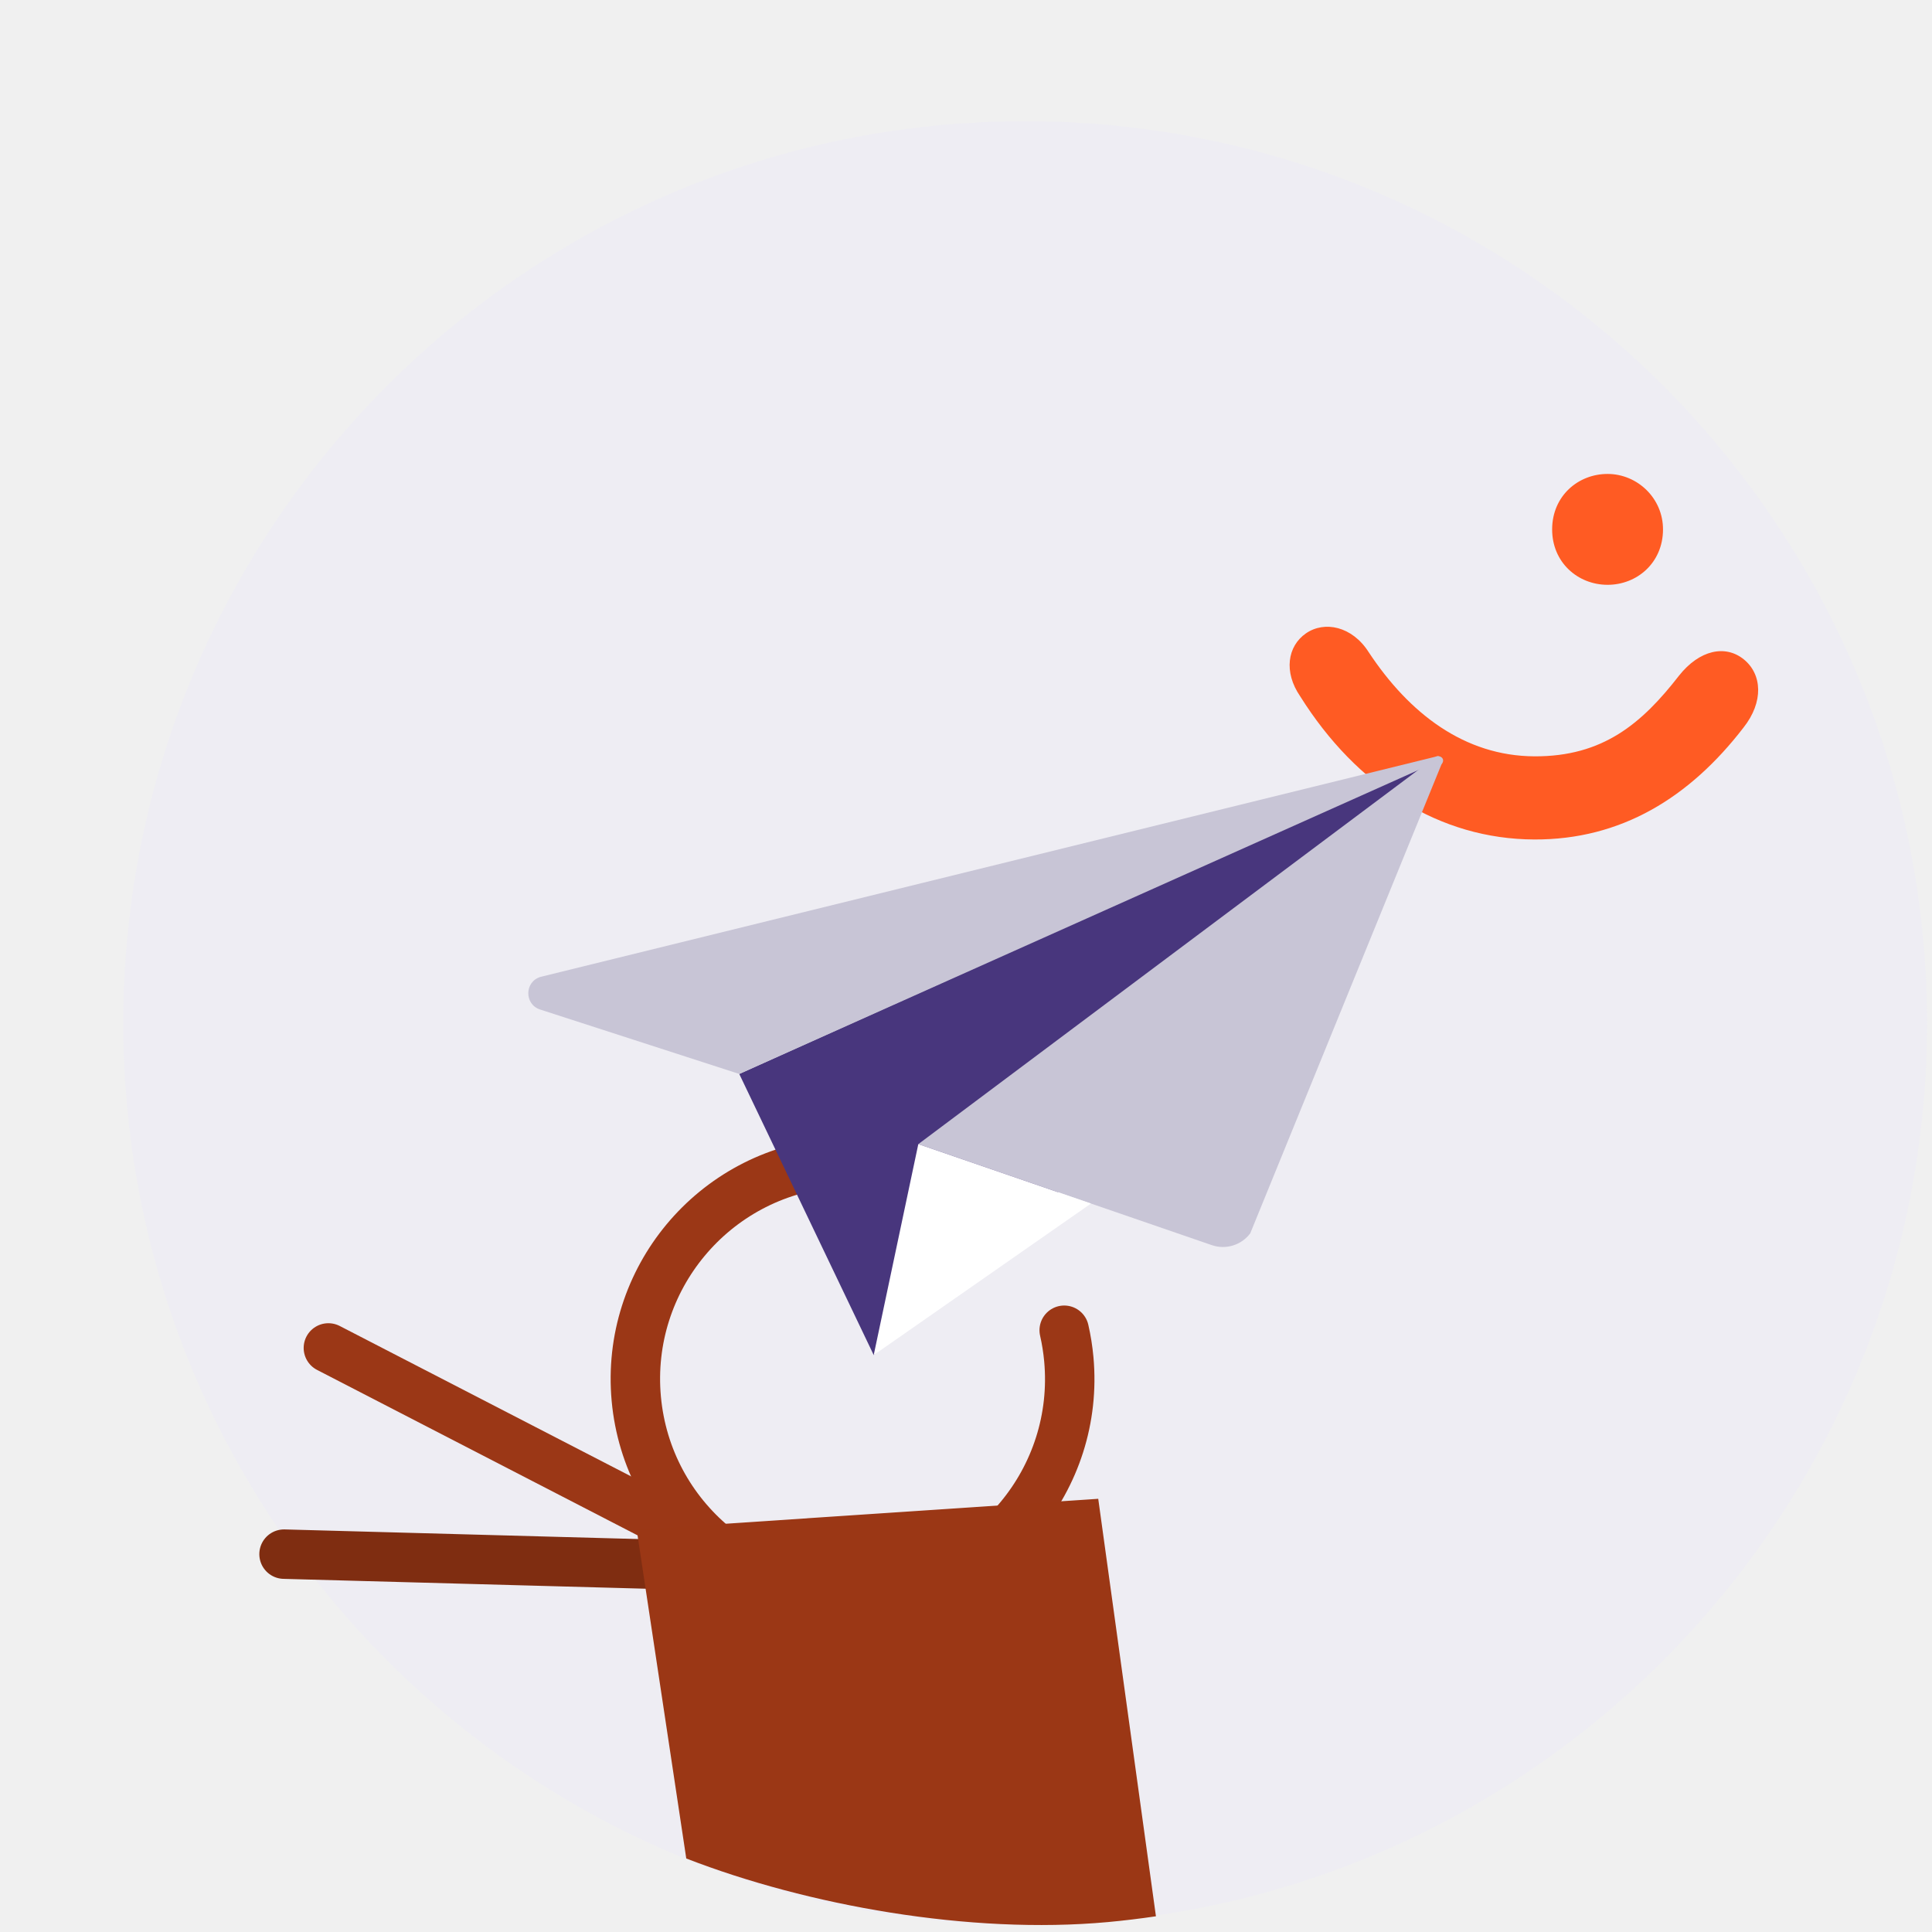
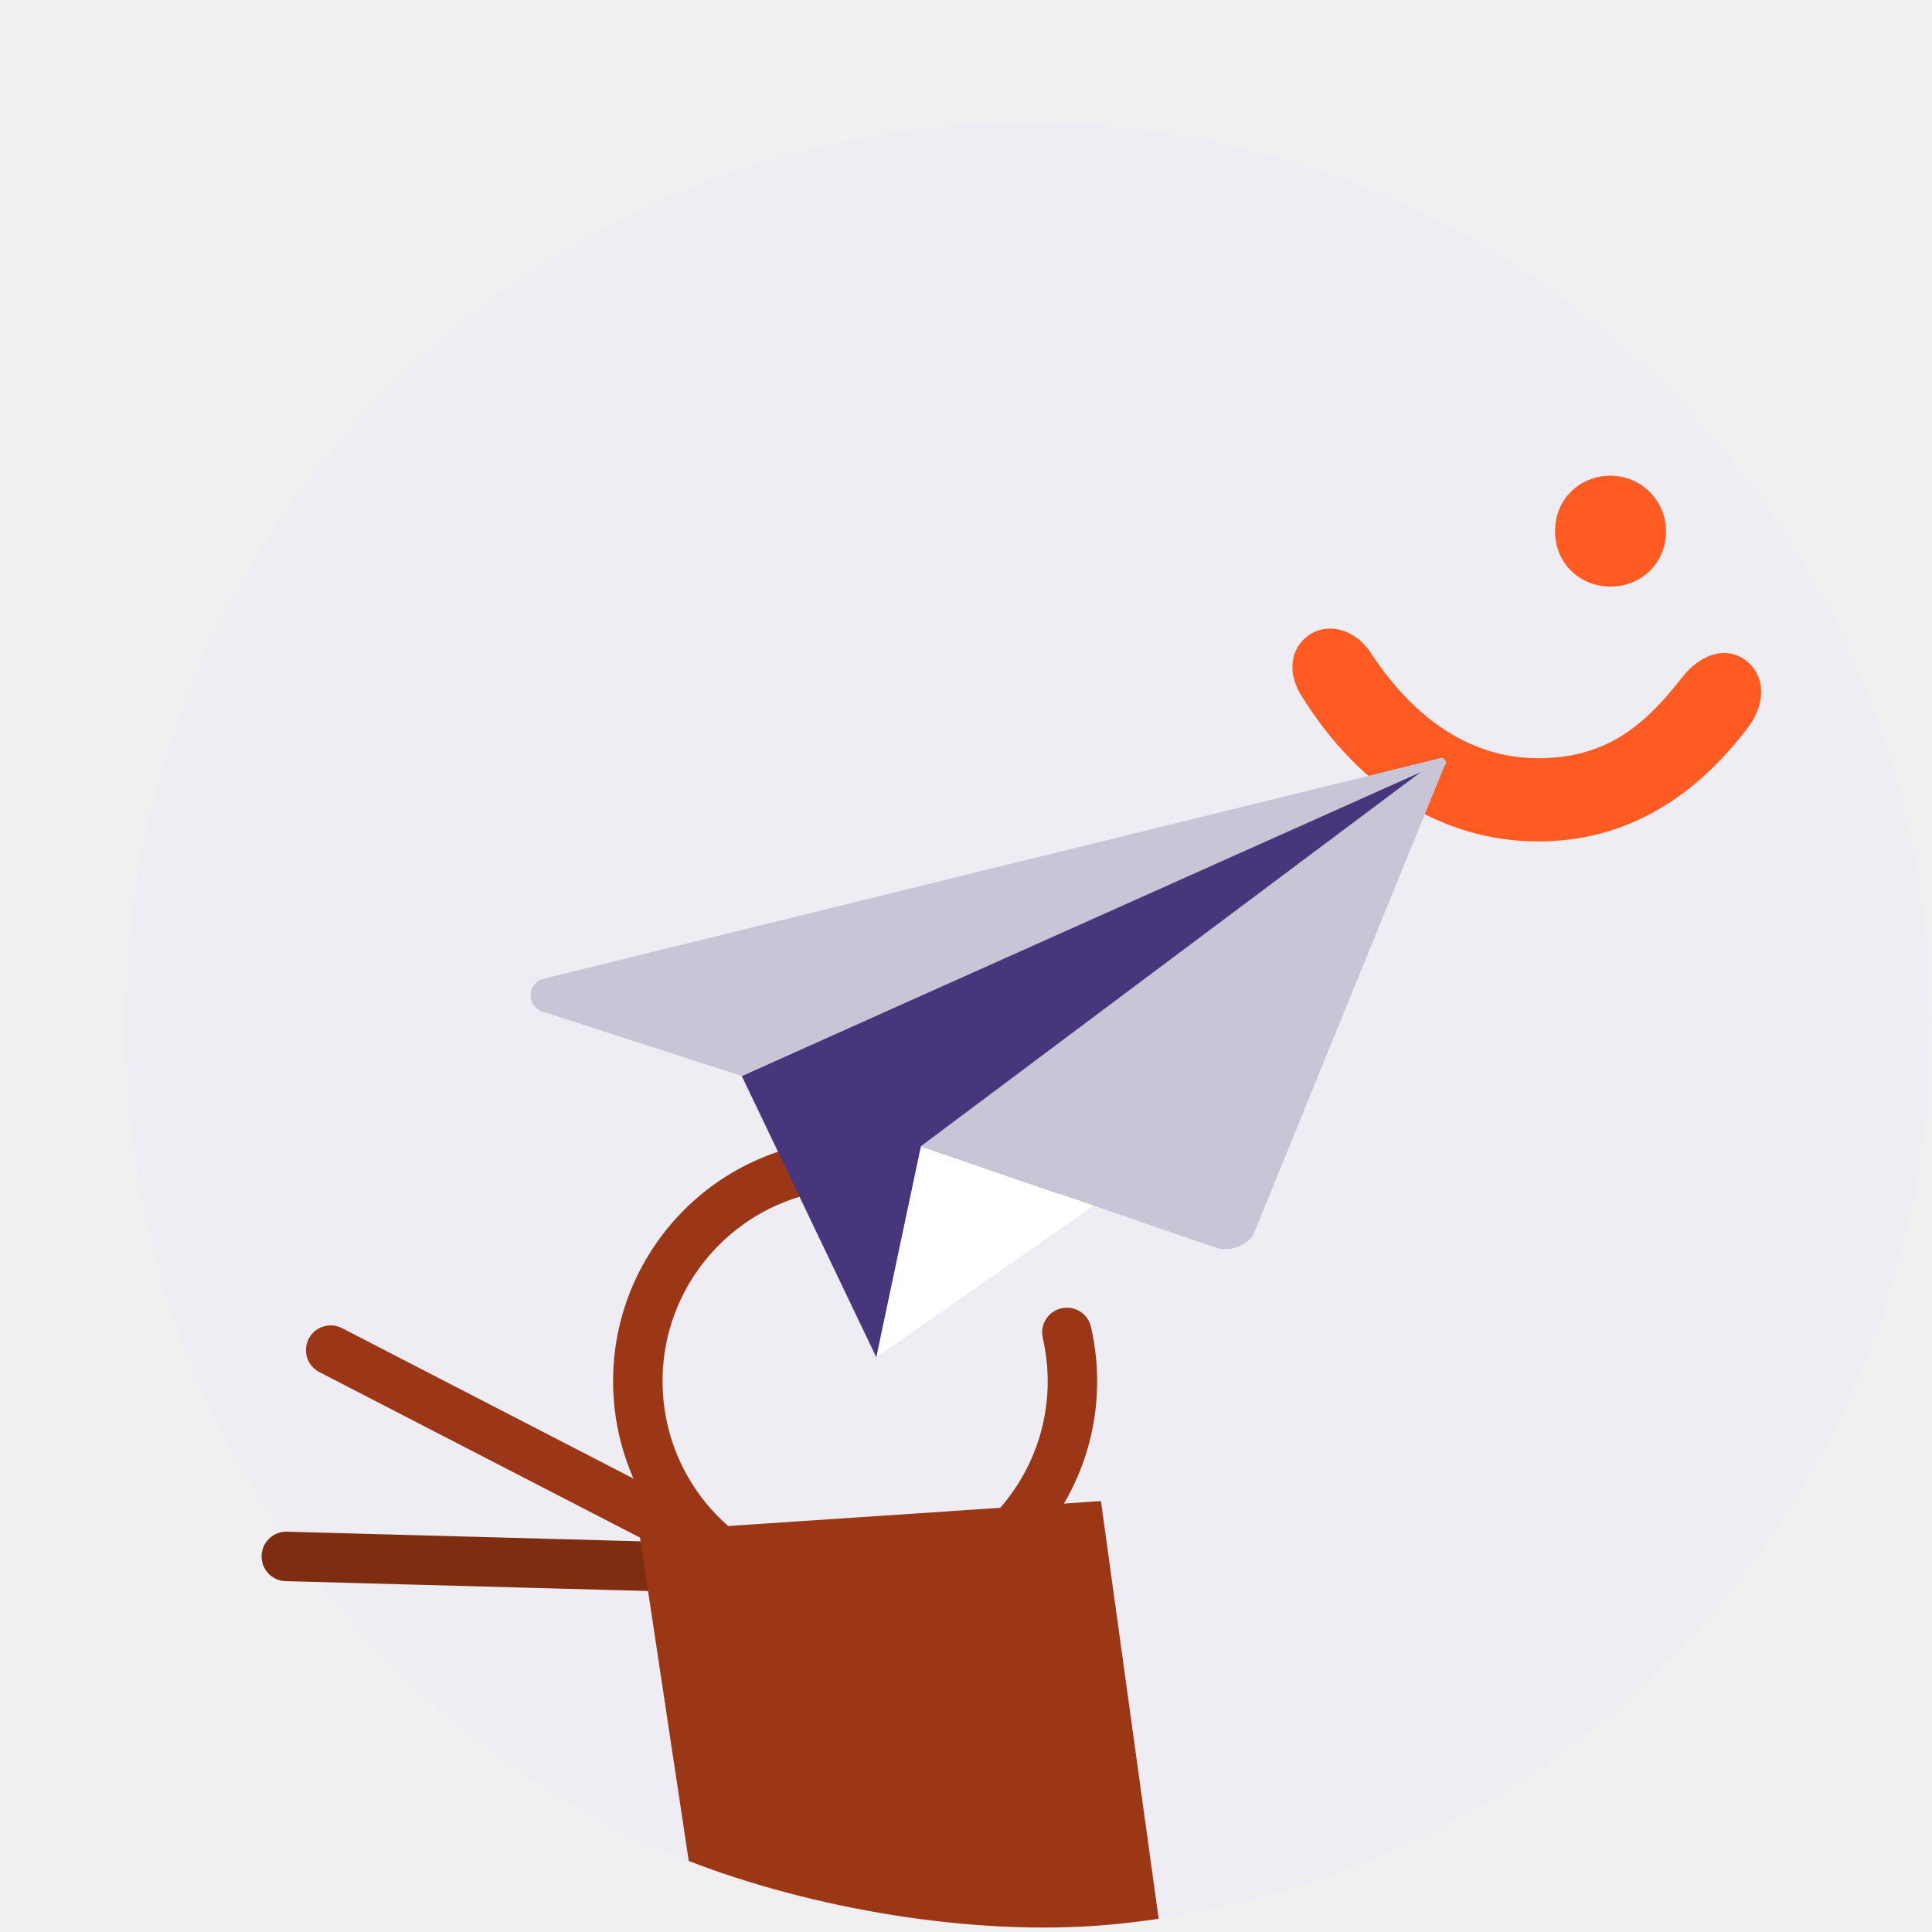
- <svg xmlns="http://www.w3.org/2000/svg" width="313" height="313" viewBox="0 0 313 313" fill="none">
-   <path d="M312.197 165.746C312.197 246.44 246.782 311.853 166.087 311.853C85.393 311.853 19.977 246.44 19.977 165.746C19.977 85.051 85.393 19.637 166.087 19.637C246.782 19.637 312.197 85.051 312.197 165.746Z" fill="#EEEDF3" />
-   <path d="M248.604 122.532C259.681 122.58 265.991 117.219 272.012 109.463C275.323 105.286 279.517 104.406 282.5 106.814C285.482 109.221 285.763 113.713 282.451 117.889C273.72 129.227 262.615 136.065 248.546 136.003C233.279 135.937 219.845 127.495 210.628 112.787C207.951 108.883 208.569 104.696 211.571 102.613C214.575 100.53 219.06 101.448 221.736 105.651C228.278 115.558 237.229 122.482 248.604 122.532Z" fill="#FF5B23" />
-   <path d="M269.421 85.803C269.398 91.191 265.192 94.765 260.402 94.744C255.612 94.723 251.437 91.113 251.46 85.725C251.484 80.337 255.69 76.762 260.48 76.783C265.27 76.804 269.443 80.714 269.421 85.803Z" fill="#FF5B23" />
-   <path d="M46.018 251.784L119.342 253.779" stroke="#7F2D11" stroke-width="8.01" stroke-linecap="round" stroke-linejoin="round" />
-   <path d="M53.201 218.377L114.051 249.787" stroke="#9B3716" stroke-width="8.01" stroke-miterlimit="10" stroke-linecap="round" />
-   <path d="M141.333 258.447C121.983 260.221 104.858 245.973 103.084 226.623C101.31 207.273 115.56 190.15 134.91 188.376C138.932 188.006 142.861 188.33 146.573 189.249" stroke="#9B3716" stroke-width="8.01" stroke-miterlimit="10" stroke-linecap="round" />
-   <path d="M172.41 215.511C172.759 217.034 173.01 218.6 173.157 220.2C174.931 239.549 160.682 256.673 141.333 258.447" stroke="#9B3716" stroke-width="8.01" stroke-miterlimit="10" stroke-linecap="round" />
-   <path d="M111.181 301.09L103.151 247.82L177.924 242.817L187.271 310.455C184.7 310.834 182.106 311.15 179.486 311.392C157.116 313.442 130.792 308.702 111.181 301.09Z" fill="#9B3715" />
-   <path d="M230.826 123.993L119.767 173.991L141.55 219.531L191.779 175.123C192.045 174.877 231.155 123.842 230.826 123.993Z" fill="#48367D" />
-   <path d="M232.621 122.599L148.776 185.356L196.321 201.722C198.592 202.504 201.108 201.732 202.55 199.811L233.522 123.856C234.336 122.839 233.134 122.264 232.621 122.599Z" fill="#C8C5D6" />
-   <path d="M148.774 185.356L141.549 219.531L176.747 194.985L148.774 185.356Z" fill="white" />
-   <path d="M232.756 122.545L87.576 158.262C84.965 159.029 84.913 162.711 87.504 163.55L119.768 173.989L233.201 123.225C233.476 123.099 233.562 122.397 232.756 122.545Z" fill="#C8C5D6" />
+ <svg xmlns="http://www.w3.org/2000/svg" width="703" height="703" viewBox="0 0 703 703" fill="none">
+   <path d="M702.335 373.005C702.335 554.339 555.336 701.334 373.999 701.334C192.665 701.334 45.663 554.339 45.663 373.005C45.663 191.667 192.665 44.669 373.999 44.669C555.336 44.669 702.335 191.667 702.335 373.005Z" fill="#EEEDF3" />
+   <path d="M559.431 275.893C584.322 276.002 598.502 263.956 612.033 246.525C619.472 237.14 628.898 235.162 635.6 240.574C642.302 245.982 642.934 256.077 635.491 265.461C615.871 290.939 590.916 306.304 559.299 306.166C524.991 306.017 494.804 287.048 474.091 253.996C468.076 245.221 469.464 235.814 476.21 231.133C482.96 226.452 493.04 228.515 499.053 237.959C513.755 260.223 533.868 275.782 559.431 275.893Z" fill="#FF5B23" />
+   <path d="M606.211 193.357C606.158 205.465 596.706 213.497 585.942 213.45C575.178 213.403 565.796 205.289 565.849 193.181C565.902 181.073 575.354 173.041 586.118 173.088C596.882 173.135 606.261 181.921 606.211 193.357Z" fill="#FF5B23" />
+   <path d="M104.181 566.34L268.955 570.823" stroke="#7F2D11" stroke-width="18" stroke-linecap="round" stroke-linejoin="round" />
+   <path d="M120.323 491.268L257.066 561.853" stroke="#9B3716" stroke-width="18" stroke-miterlimit="10" stroke-linecap="round" />
+   <path d="M318.374 581.314C274.89 585.3 236.408 553.283 232.422 509.799C228.435 466.315 260.456 427.837 303.94 423.85C312.978 423.019 321.807 423.747 330.149 425.813" stroke="#9B3716" stroke-width="18" stroke-miterlimit="10" stroke-linecap="round" />
+   <path d="M388.21 484.828C388.994 488.25 389.559 491.768 389.889 495.365C393.875 538.845 361.854 577.327 318.374 581.314" stroke="#9B3716" stroke-width="18" stroke-miterlimit="10" stroke-linecap="round" />
+   <path d="M250.615 677.149L232.571 557.44L400.599 546.197L421.604 698.194C415.825 699.045 409.996 699.755 404.11 700.299C353.839 704.907 294.685 694.253 250.615 677.149Z" fill="#9B3715" />
+   <path d="M519.479 279.177L269.908 391.532L318.859 493.87L431.734 394.076C432.331 393.522 520.219 278.838 519.479 279.177Z" fill="#48367D" />
+   <path d="M523.513 276.046L335.097 417.072L441.941 453.85C447.044 455.608 452.698 453.872 455.939 449.555L525.537 278.869C527.366 276.584 524.667 275.293 523.513 276.046Z" fill="#C8C5D6" />
+   <path d="M335.094 417.071L318.856 493.87L397.953 438.711L335.094 417.071Z" fill="white" />
+   <path d="M523.818 275.927L197.569 356.19C191.701 357.913 191.586 366.189 197.408 368.073L269.911 391.532L524.816 277.454C525.435 277.171 525.628 275.594 523.818 275.927Z" fill="#C8C5D6" />
</svg>
